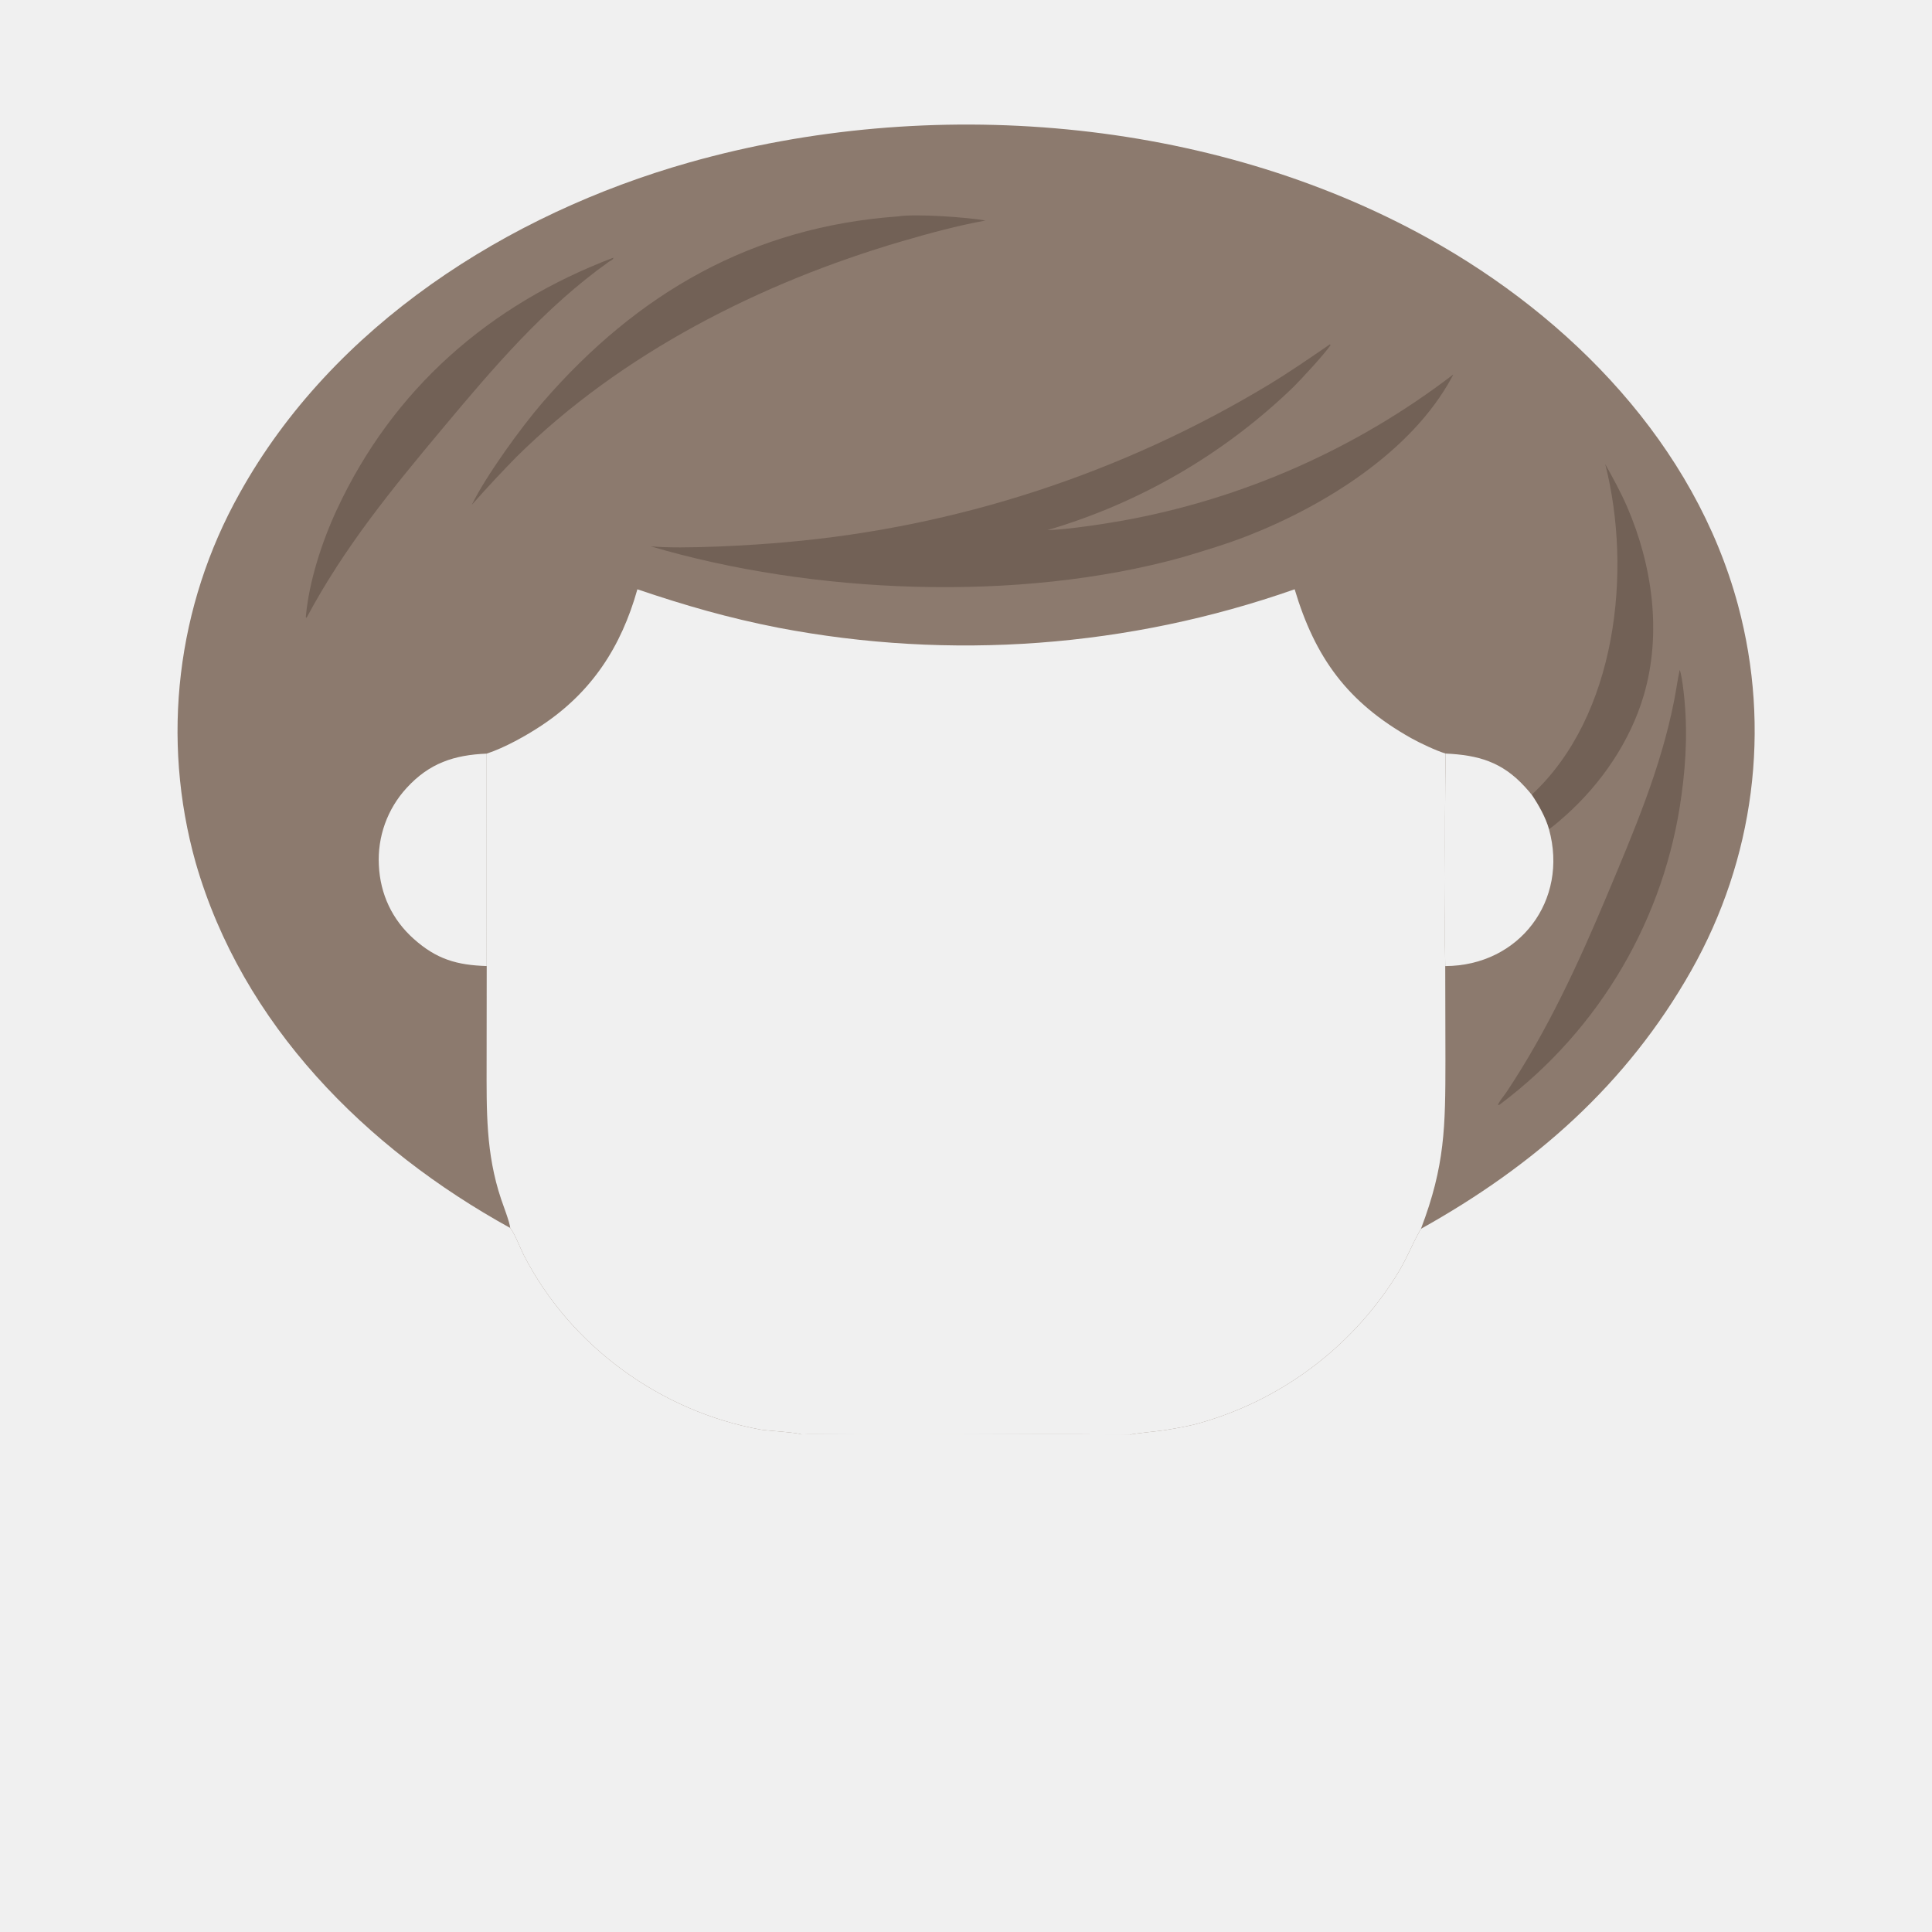
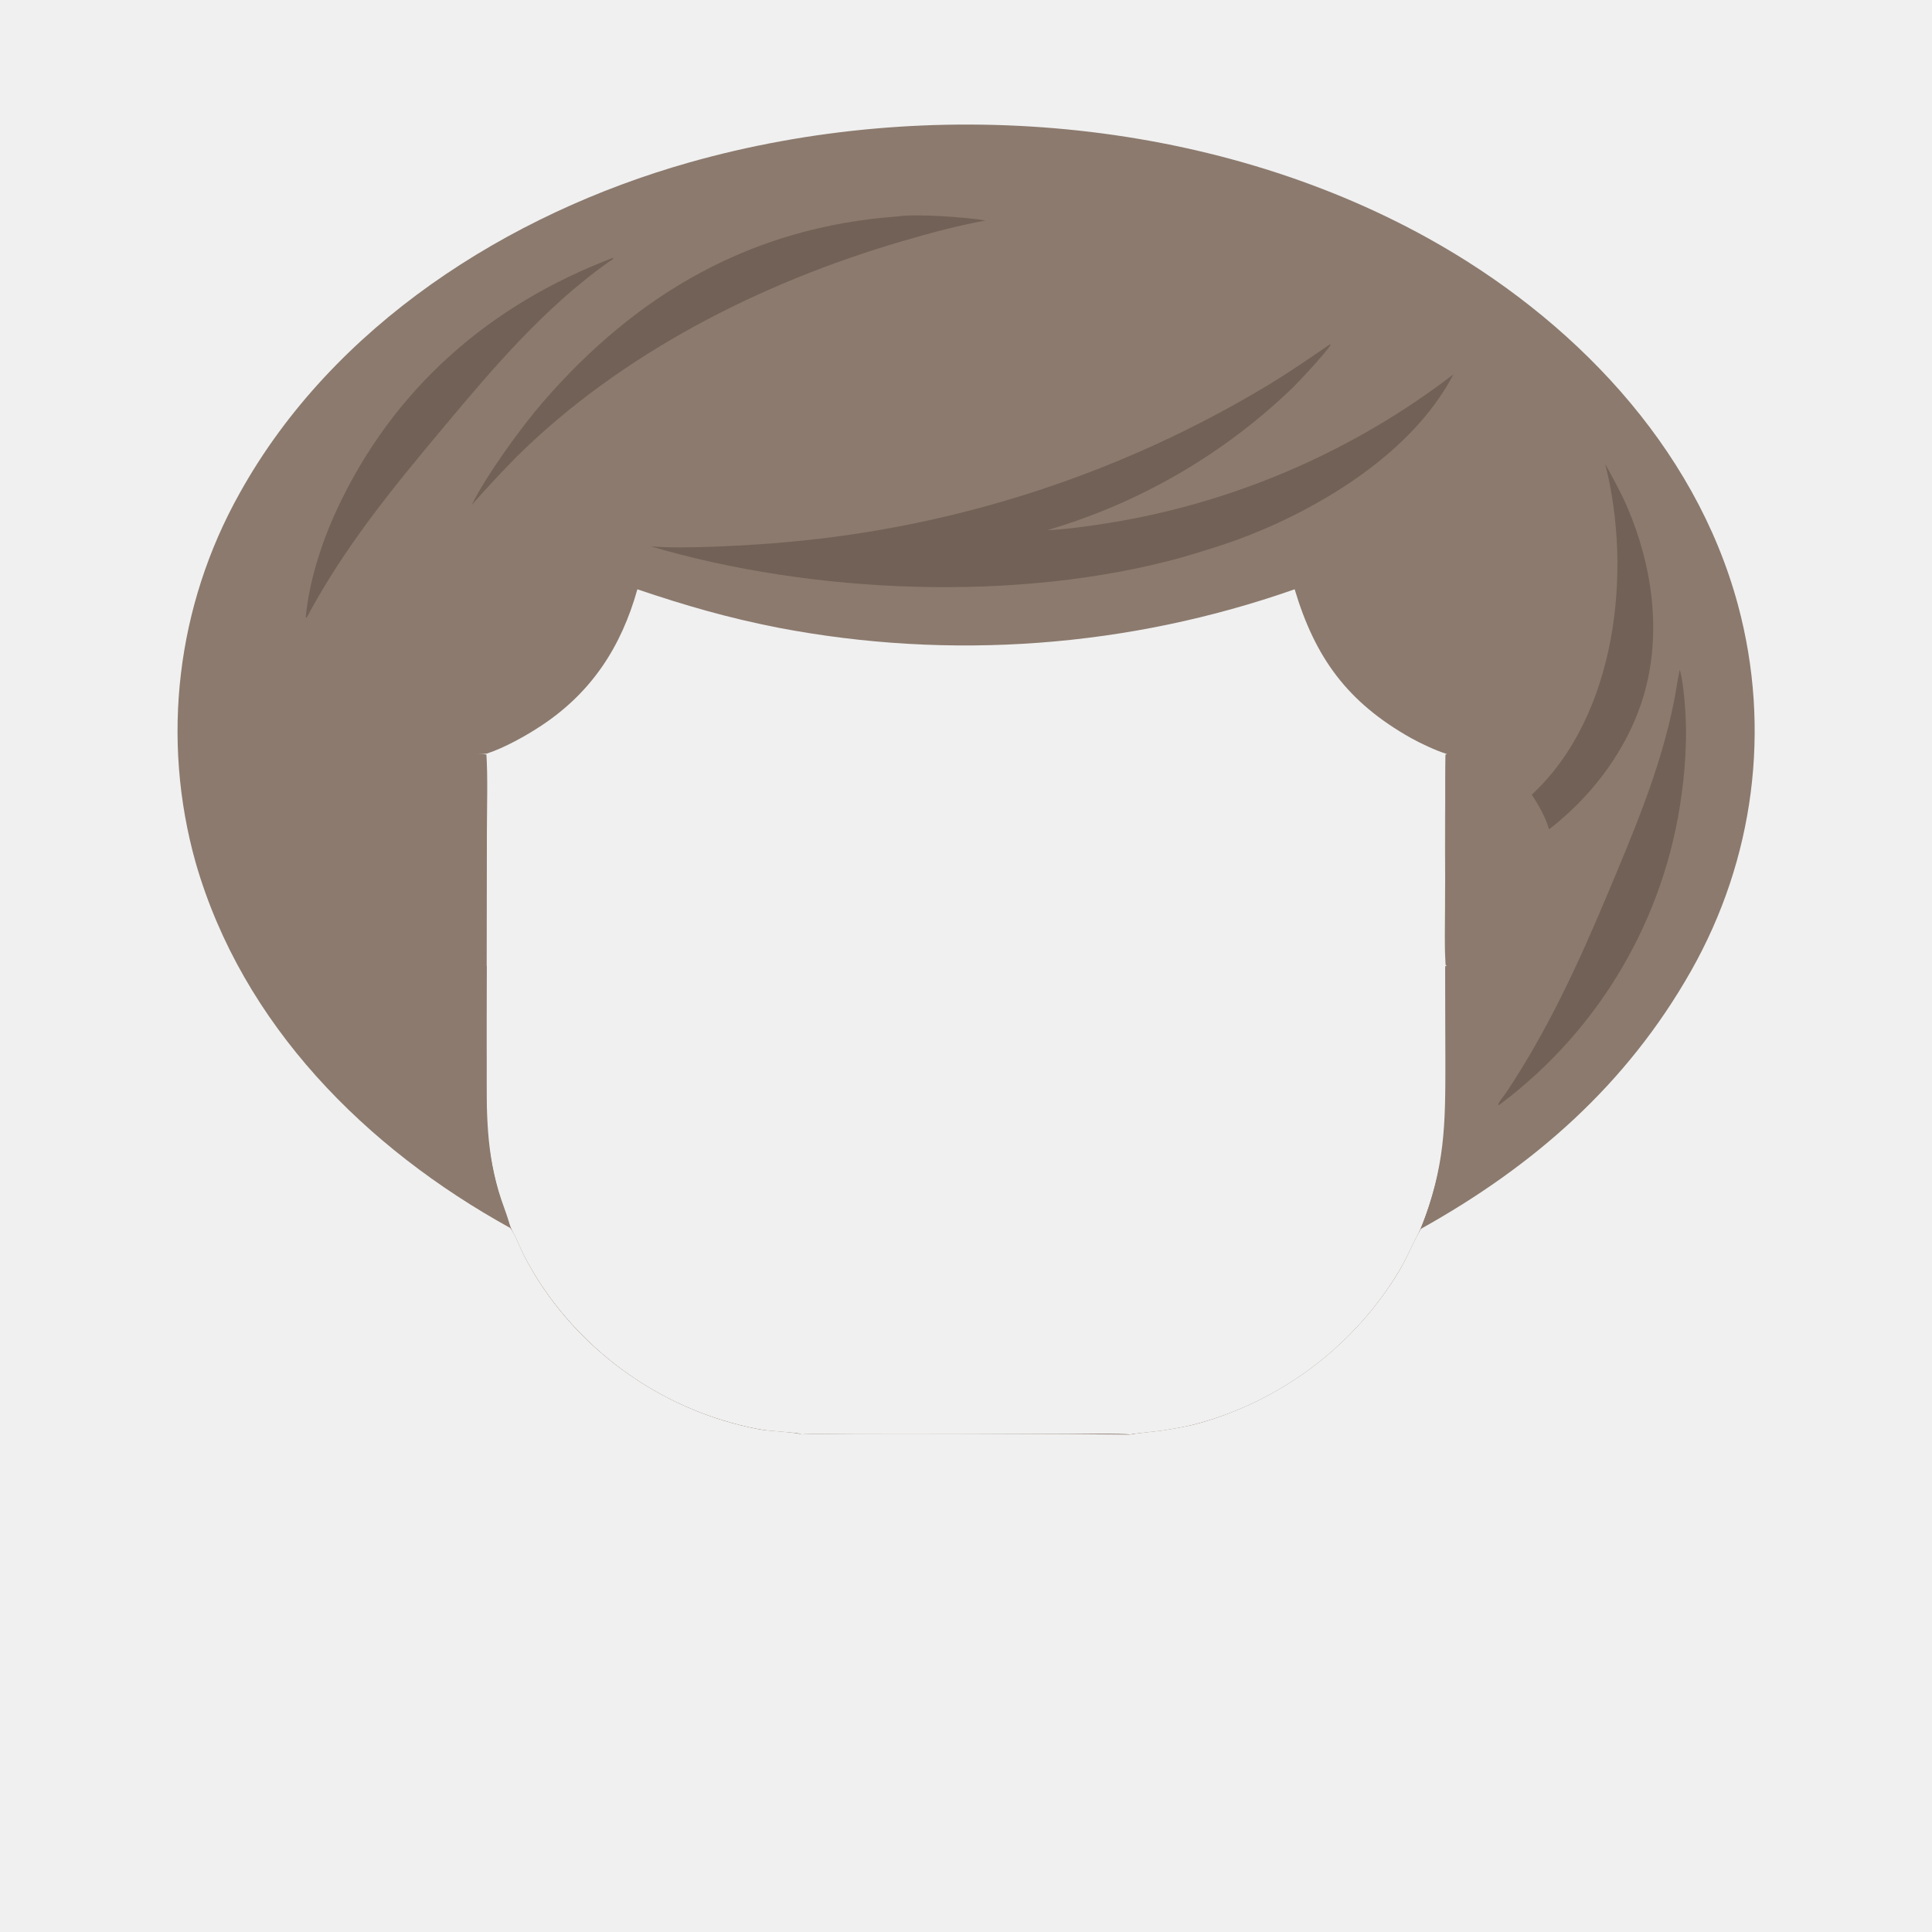
<svg xmlns="http://www.w3.org/2000/svg" version="1.1" viewBox="0 0 2048 2048" width="1024" height="1024">
  <defs>
    <mask id="facehole" maskUnits="userSpaceOnUse" x="0" y="0" width="2048" height="2048">
      <rect x="0" y="0" width="2048" height="2048" fill="white" />
      <path d="M 675.656 624.687 C 726.389 641.868 772.064 655.057 824.876 665.389 C 1007.77 700.45 1196.69 686.398 1372.38 624.664 C 1394.04 697.024 1428.13 744.363 1495.79 782.404 C 1504.7 787.417 1522.73 795.966 1532.41 798.791 C 1531.79 842.948 1531.63 887.11 1531.91 931.271 C 1531.93 961.523 1531.34 994.007 1532.01 1024.09 L 1532.22 1124.07 C 1532.15 1194.34 1531.85 1235.55 1506.26 1302.59 L 1505.72 1303.52 C 1495.45 1321.64 1491.1 1335.32 1478.55 1354.8 C 1430.81 1429.62 1357.25 1484.3 1271.85 1508.46 C 1258.77 1512.15 1246.87 1514.03 1233.73 1516.19 C 1227.6 1517.2 1201.31 1519.54 1198.25 1520.83 C 1197 1520.34 857.093 1518.82 849.724 1520.68 C 846.092 1518.4 813.791 1516.78 806.369 1515.44 C 700.122 1496.19 604.852 1426.88 555.375 1330.74 C 551.33 1322.88 545.956 1308.16 540.868 1301.71 C 540.255 1295.36 533.495 1277.98 531.16 1271 C 514.929 1222.49 515.805 1177.61 515.827 1127.03 L 515.943 1024.05 L 515.937 798.867 C 534.757 792.737 557.758 779.889 574.096 769.047 C 627.343 733.713 658.531 685.617 675.656 624.687 z" fill="black" />
      <path d="M 1019.54 955.03 C 1034.14 954.227 1046.72 961.342 1050.49 975.567 C 1059.58 1009.78 1072.96 1047.28 1080.2 1081.47 C 1086.81 1112.71 1055.68 1128.29 1028.85 1130.44 C 1001.36 1130.48 964.69 1120.82 968.421 1084.62 C 970.542 1064.05 980.397 1042.09 985.117 1021.81 C 988.149 1008.79 991.824 995.572 995.202 982.627 C 1000.64 965.137 1004.3 962.923 1019.54 955.03 z" fill="black" />
      <path d="M 1532.41 798.791 C 1566.83 800.387 1592.21 807.509 1616.38 833.989 C 1618.9 836.728 1621.34 839.542 1623.69 842.429 C 1631 853.211 1638.45 866.45 1642 879.046 C 1662.92 954.567 1610.53 1023.81 1532.01 1024.09 C 1531.34 994.007 1531.93 961.523 1531.91 931.271 C 1531.63 887.11 1531.79 842.948 1532.41 798.791 z" fill="black" />
      <path d="M 515.943 1024.05 C 484.351 1023.06 462.835 1016.88 438.671 995.331 C 415.702 974.844 403.032 947.902 401.606 917.123 C 400.016 886.998 410.617 857.501 431.02 835.28 C 455.143 808.923 481.284 800.331 515.937 798.867 L 515.943 1024.05 z" fill="black" />
      <path d="M 849.724 1520.68 C 857.093 1518.82 1197 1520.34 1198.25 1520.83 L 1198.14 1539.88 C 1198.59 1557.61 1198.59 1572.21 1197.48 1589.97 C 1196.2 1609.28 1194.46 1626.02 1187.6 1644.41 C 1160.69 1716.63 1089.59 1763.59 1012.31 1757.63 C 965.078 1754.21 921.188 1731.99 890.463 1695.95 C 872.013 1674.1 858.465 1643.96 853.496 1615.8 C 852.608 1610.77 851.355 1593.4 850.106 1590.68 C 850.319 1587.86 849.472 1575.64 849.346 1571.84 C 848.963 1560.28 849.322 1550.45 849.956 1538.92 L 849.724 1520.68 z" fill="black" />
      <path d="M 849.724 1520.68 C 857.093 1518.82 1197 1520.34 1198.25 1520.83 L 1198.14 1539.88 C 1146.91 1604.63 1080.16 1636.31 996.943 1626.6 C 949.203 1620.82 904.824 1599.06 871.027 1564.85 C 861.598 1555.11 857.893 1549.02 849.956 1538.92 L 849.724 1520.68 z" fill="black" />
+       <path d="M0 0 H2048 V2048 H0 Z M 505.725 798.919 C 509.139 798.48 511.454 798.149 514.804 797.396 C 516.449 794.684 515.701 650.522 517.145 631.212 C 528.804 475.296 636.019 344.496 788.868 307 C 807.081 302.515 825.67 299.726 844.398 298.669 C 866.225 297.245 893.298 297.988 915.617 297.985 L 1036.6 297.999 L 1141.53 297.984 C 1174.56 297.991 1205.64 297.057 1238.41 302.714 C 1281.83 310.2 1323.4 325.953 1360.88 349.116 C 1442.93 399.114 1501.15 481.866 1522.24 575.063 C 1538.22 645.66 1530.59 718.299 1532.14 790.225 C 1532.2 793.015 1531.68 797.092 1533.68 798.613 C 1533.22 799.255 1532.76 799.896 1532.3 800.538 C 1531.91 817.251 1532.01 838.109 1531.99 854.537 L 1531.9 962.89 C 1531.9 981.123 1531.22 1004.78 1532.38 1022.5 L 1533.67 1024.41 L 1532.09 1025.94 L 1532.61 1135.66 C 1532.63 1155.22 1532.91 1183.62 1531.06 1202.76 C 1522.79 1284.19 1486.36 1360.18 1428.06 1417.63 C 1385.19 1460.6 1331.92 1491.73 1273.45 1508.01 C 1248.06 1515.19 1226.32 1517.97 1200.24 1520.01 C 1198.72 1520.13 1198.29 1528.62 1198.12 1530.31 C 1197.96 1527.01 1197.83 1523.98 1197.45 1520.69 C 1193.02 1519.11 1140.34 1520.04 1132 1520.04 L 922.188 1520.03 C 902.522 1520.03 872.739 1519.8 852.009 1520.32 C 851.463 1520.76 850.918 1521.19 850.372 1521.62 C 847.557 1517.75 835.415 1518.92 828.795 1518.3 C 802.282 1515.84 780.212 1510.39 755.175 1502.04 C 701.949 1483.82 653.807 1453.23 614.705 1412.78 C 560.15 1356.86 525.891 1284.28 517.391 1206.63 C 514.886 1182.05 515.828 1154.83 515.683 1129.86 C 515.337 1094.66 515.404 1059.45 515.884 1024.25 L 516.121 881.629 C 516.125 858.428 517.24 821.853 515.558 800.023 C 513.071 798.658 508.883 798.997 505.725 798.919 z" fill="white" fill-rule="evenodd" />
    </mask>
  </defs>
  <g mask="url(#facehole)">
    <path transform="translate(0,0)" fill="rgb(140,122,110)" d="M 540.868 1301.71 C 387.52 1217.14 256.86 1086.16 207.433 914.523 C 170.464 783.008 187.194 642.198 253.949 523.007 C 352.714 345.084 538.149 226.7 730.618 172.219 C 985.027 100.205 1281.85 123.782 1514.19 252.75 C 1665.5 336.741 1796.6 471.587 1842.33 641.339 C 1877.69 772.607 1859.55 910.84 1792.69 1029.02 C 1724.29 1149.93 1626.03 1235.83 1506.26 1302.59 L 1505.72 1303.52 C 1495.45 1321.64 1491.1 1335.32 1478.55 1354.8 C 1430.81 1429.62 1357.25 1484.3 1271.85 1508.46 C 1258.77 1512.15 1246.87 1514.03 1233.73 1516.19 C 1227.6 1517.2 1201.31 1519.54 1198.25 1520.83 C 1197 1520.34 857.093 1518.82 849.724 1520.68 C 846.092 1518.4 813.791 1516.78 806.369 1515.44 C 700.122 1496.19 604.852 1426.88 555.375 1330.74 C 551.33 1322.88 545.956 1308.16 540.868 1301.71 z" />
    <path transform="translate(0,0)" fill="rgb(114,97,86)" d="M 1701.6 491.909 C 1709.76 506.738 1717.89 521.282 1724.64 536.835 C 1751.6 599.035 1761.84 671.273 1742.45 737.102 C 1728.12 785.74 1697.78 830.152 1660.24 863.916 C 1654.49 869.09 1648.25 874.572 1642 879.046 C 1638.45 866.45 1631 853.211 1623.69 842.429 C 1713.66 759.043 1730.49 605.6 1701.6 491.909 z" />
    <path transform="translate(0,0)" fill="rgb(114,97,86)" d="M 1409.74 365.021 L 1410.45 365.855 C 1404 375.356 1379.17 402.288 1371.03 410.304 C 1297.67 481.208 1208.2 533.246 1110.29 561.949 C 1129.92 561.588 1170.97 555.357 1190.62 551.795 C 1317.93 528.708 1437.9 475.615 1540.6 396.917 C 1540.06 397.96 1539.52 398.998 1538.96 400.03 C 1496.4 478.897 1404.07 535.961 1323.29 567.706 C 1300.47 576.673 1276.31 583.913 1252.81 590.894 C 1079.5 638.855 861.397 629.824 689.651 579.094 C 722.676 582.374 798.945 577.965 833.048 574.741 C 1014.28 558.864 1189.48 501.701 1345.2 407.634 C 1367.16 394.319 1388.54 379.558 1409.74 365.021 z" />
    <path transform="translate(0,0)" fill="rgb(114,97,86)" d="M 951.655 229.426 C 970.322 226.334 1025.43 230.299 1044.69 233.758 C 1015.04 239.146 984.895 247.34 955.958 255.805 C 806.973 299.389 658.565 374.475 547.5 484.285 C 531.256 500.835 515.451 517.811 500.102 535.195 C 515.291 504.05 552.83 452.383 575.531 426.192 C 675.911 310.385 797.581 240.554 951.655 229.426 z" />
    <path transform="translate(0,0)" fill="rgb(114,97,86)" d="M 1780.53 710.149 C 1782.18 713.753 1783.67 724.943 1784.2 729.138 C 1789.09 767.384 1787.76 804.774 1782.46 842.863 C 1764.98 973.218 1695.92 1091.11 1590.77 1170.11 L 1589.06 1171.39 L 1587.9 1171.09 C 1590.25 1165.86 1593.92 1162.21 1597.05 1157.51 C 1640.64 1092.11 1673.5 1020.67 1703.76 948.471 C 1731.9 881.327 1760.42 814.8 1774.58 743.022 C 1776.73 732.121 1778.2 720.988 1780.53 710.149 z" />
    <path transform="translate(0,0)" fill="rgb(114,97,86)" d="M 650.053 273.214 C 650.518 275.06 647.124 276.293 645.271 277.611 C 577.166 326.077 523.32 389.385 469.99 453.158 C 415.548 518.262 365.176 579.613 324.943 654.931 L 324.17 654.039 C 327.434 616.834 341.136 574.474 356.934 540.502 C 416.753 411.868 519.043 322.945 650.053 273.214 z" />
  </g>
</svg>
